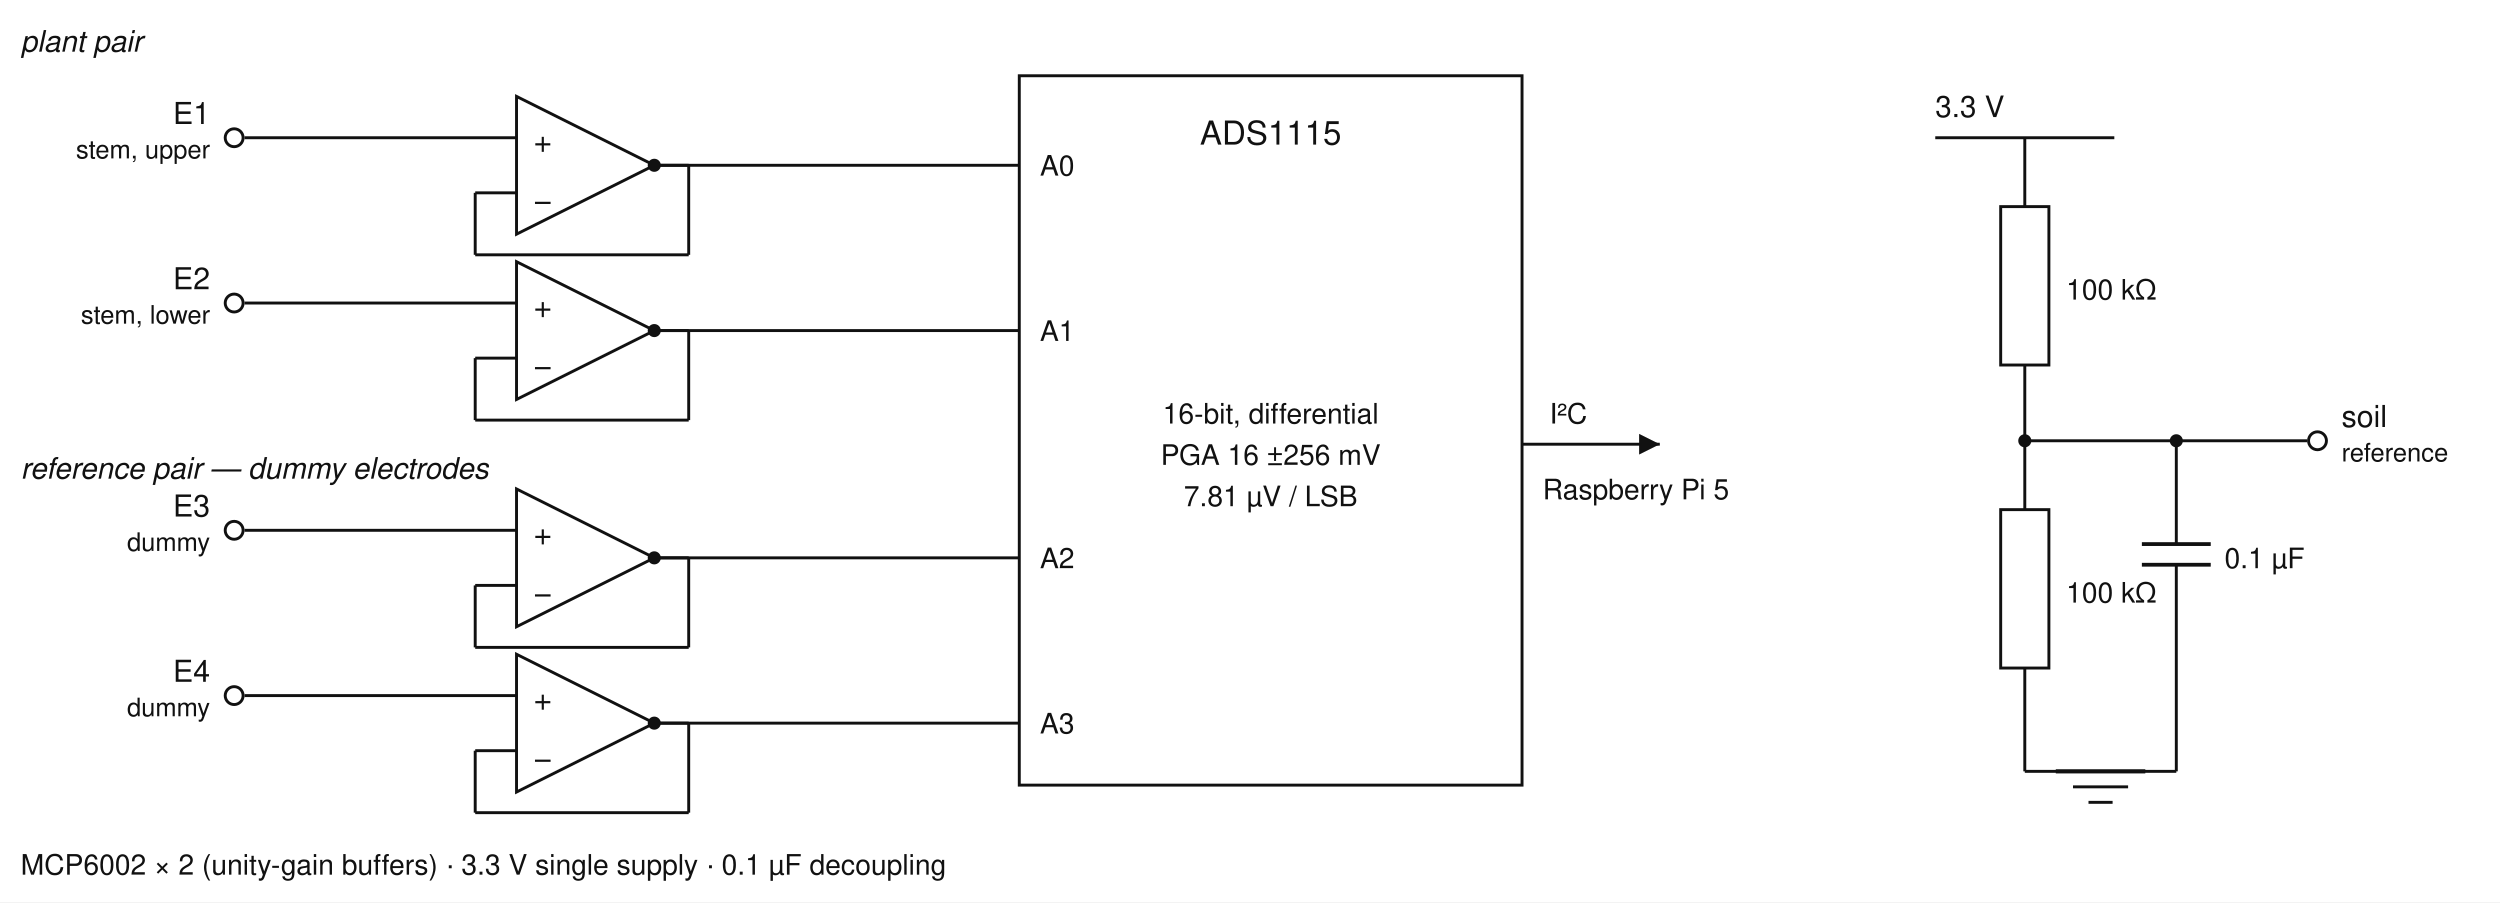
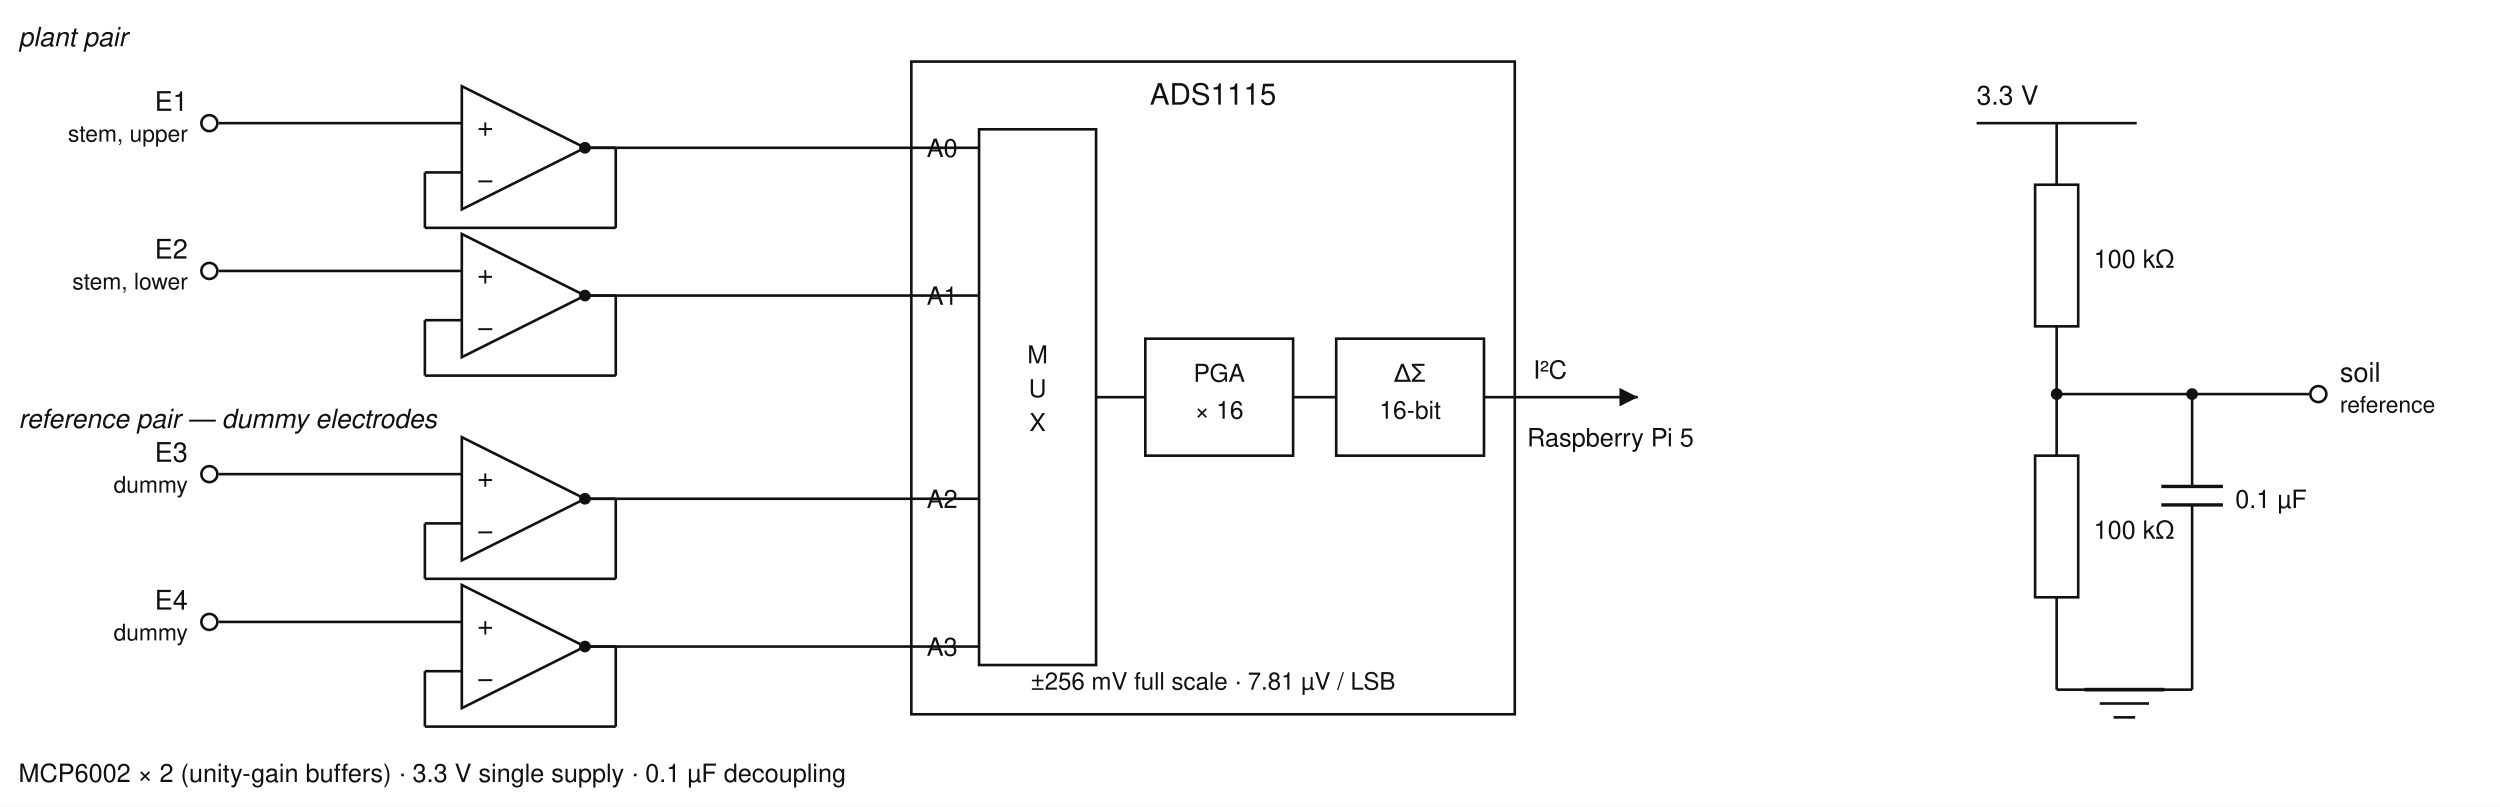
- <svg xmlns="http://www.w3.org/2000/svg" viewBox="0 0 726 262" role="img" aria-label="DC-coupled front end with reference channel">
-   <rect x="0" y="0" width="726" height="262" fill="#ffffff" />
+ <svg xmlns="http://www.w3.org/2000/svg" viewBox="0 0 812 262" role="img" aria-label="DC-coupled front end with reference channel">
+   <rect x="0" y="0" width="812" height="262" fill="#ffffff" />
  <g font-family="'Helvetica Neue',Helvetica,Arial,'Malgun Gothic',sans-serif" fill="#111111">
    <circle cx="68.0" cy="40.0" r="2.6" fill="#fff" stroke="#111111" stroke-width="0.85" />
    <line x1="71.0" y1="40.0" x2="150.0" y2="40.0" stroke="#111111" stroke-width="0.85" />
    <path d="M150,28 L150,68 L190,48 Z" fill="none" stroke="#111111" stroke-width="0.85" />
    <text x="155.0" y="44.0" font-size="9" fill="#111111" text-anchor="start">+</text>
    <text x="155.0" y="61.0" font-size="9" fill="#111111" text-anchor="start">−</text>
    <line x1="190.0" y1="48.0" x2="200.0" y2="48.0" stroke="#111111" stroke-width="0.85" />
    <line x1="200.0" y1="48.0" x2="200.0" y2="74.0" stroke="#111111" stroke-width="0.85" />
    <line x1="200.0" y1="74.0" x2="138.0" y2="74.0" stroke="#111111" stroke-width="0.85" />
    <line x1="138.0" y1="74.0" x2="138.0" y2="56.0" stroke="#111111" stroke-width="0.85" />
    <line x1="138.0" y1="56.0" x2="150.0" y2="56.0" stroke="#111111" stroke-width="0.85" />
    <circle cx="190.0" cy="48.0" r="1.9" fill="#111111" />
    <line x1="190.0" y1="48.0" x2="296.0" y2="48.0" stroke="#111111" stroke-width="0.85" />
    <text x="61.0" y="36.0" font-size="8.8" fill="#111111" text-anchor="end">E1</text>
    <text x="61.0" y="46.0" font-size="7.4" fill="#111111" text-anchor="end">stem, upper</text>
    <circle cx="68.0" cy="88.0" r="2.6" fill="#fff" stroke="#111111" stroke-width="0.85" />
    <line x1="71.0" y1="88.0" x2="150.0" y2="88.0" stroke="#111111" stroke-width="0.85" />
    <path d="M150,76 L150,116 L190,96 Z" fill="none" stroke="#111111" stroke-width="0.85" />
    <text x="155.0" y="92.0" font-size="9" fill="#111111" text-anchor="start">+</text>
    <text x="155.0" y="109.0" font-size="9" fill="#111111" text-anchor="start">−</text>
    <line x1="190.0" y1="96.0" x2="200.0" y2="96.0" stroke="#111111" stroke-width="0.85" />
    <line x1="200.0" y1="96.0" x2="200.0" y2="122.0" stroke="#111111" stroke-width="0.85" />
    <line x1="200.0" y1="122.0" x2="138.0" y2="122.0" stroke="#111111" stroke-width="0.85" />
    <line x1="138.0" y1="122.0" x2="138.0" y2="104.0" stroke="#111111" stroke-width="0.85" />
    <line x1="138.0" y1="104.0" x2="150.0" y2="104.0" stroke="#111111" stroke-width="0.85" />
    <circle cx="190.0" cy="96.0" r="1.9" fill="#111111" />
    <line x1="190.0" y1="96.0" x2="296.0" y2="96.0" stroke="#111111" stroke-width="0.85" />
    <text x="61.0" y="84.0" font-size="8.8" fill="#111111" text-anchor="end">E2</text>
    <text x="61.0" y="94.0" font-size="7.4" fill="#111111" text-anchor="end">stem, lower</text>
    <circle cx="68.0" cy="154.0" r="2.6" fill="#fff" stroke="#111111" stroke-width="0.85" />
    <line x1="71.0" y1="154.0" x2="150.0" y2="154.0" stroke="#111111" stroke-width="0.85" />
    <path d="M150,142 L150,182 L190,162 Z" fill="none" stroke="#111111" stroke-width="0.85" />
    <text x="155.0" y="158.0" font-size="9" fill="#111111" text-anchor="start">+</text>
    <text x="155.0" y="175.0" font-size="9" fill="#111111" text-anchor="start">−</text>
    <line x1="190.0" y1="162.0" x2="200.0" y2="162.0" stroke="#111111" stroke-width="0.85" />
    <line x1="200.0" y1="162.0" x2="200.0" y2="188.0" stroke="#111111" stroke-width="0.85" />
    <line x1="200.0" y1="188.0" x2="138.0" y2="188.0" stroke="#111111" stroke-width="0.85" />
    <line x1="138.0" y1="188.0" x2="138.0" y2="170.0" stroke="#111111" stroke-width="0.85" />
    <line x1="138.0" y1="170.0" x2="150.0" y2="170.0" stroke="#111111" stroke-width="0.85" />
    <circle cx="190.0" cy="162.0" r="1.9" fill="#111111" />
    <line x1="190.0" y1="162.0" x2="296.0" y2="162.0" stroke="#111111" stroke-width="0.85" />
    <text x="61.0" y="150.0" font-size="8.8" fill="#111111" text-anchor="end">E3</text>
    <text x="61.0" y="160.0" font-size="7.4" fill="#111111" text-anchor="end">dummy</text>
    <circle cx="68.0" cy="202.0" r="2.6" fill="#fff" stroke="#111111" stroke-width="0.85" />
    <line x1="71.0" y1="202.0" x2="150.0" y2="202.0" stroke="#111111" stroke-width="0.85" />
    <path d="M150,190 L150,230 L190,210 Z" fill="none" stroke="#111111" stroke-width="0.85" />
    <text x="155.0" y="206.0" font-size="9" fill="#111111" text-anchor="start">+</text>
    <text x="155.0" y="223.0" font-size="9" fill="#111111" text-anchor="start">−</text>
    <line x1="190.0" y1="210.0" x2="200.0" y2="210.0" stroke="#111111" stroke-width="0.85" />
    <line x1="200.0" y1="210.0" x2="200.0" y2="236.0" stroke="#111111" stroke-width="0.85" />
    <line x1="200.0" y1="236.0" x2="138.0" y2="236.0" stroke="#111111" stroke-width="0.85" />
    <line x1="138.0" y1="236.0" x2="138.0" y2="218.0" stroke="#111111" stroke-width="0.85" />
    <line x1="138.0" y1="218.0" x2="150.0" y2="218.0" stroke="#111111" stroke-width="0.85" />
    <circle cx="190.0" cy="210.0" r="1.9" fill="#111111" />
    <line x1="190.0" y1="210.0" x2="296.0" y2="210.0" stroke="#111111" stroke-width="0.85" />
    <text x="61.0" y="198.0" font-size="8.8" fill="#111111" text-anchor="end">E4</text>
    <text x="61.0" y="208.0" font-size="7.4" fill="#111111" text-anchor="end">dummy</text>
    <text x="6.0" y="15.0" font-size="8.6" fill="#111111" text-anchor="start" font-style="italic">plant pair</text>
    <text x="6.0" y="139.0" font-size="8.6" fill="#111111" text-anchor="start" font-style="italic">reference pair — dummy electrodes</text>
-     <rect x="296" y="22" width="146" height="206" fill="none" stroke="#111111" stroke-width="0.85" />
-     <text x="369.0" y="42.0" font-size="9.6" fill="#111111" text-anchor="middle">ADS1115</text>
-     <text x="302.0" y="51.0" font-size="8.2" fill="#111111" text-anchor="start">A0</text>
-     <text x="302.0" y="99.0" font-size="8.2" fill="#111111" text-anchor="start">A1</text>
-     <text x="302.0" y="165.0" font-size="8.2" fill="#111111" text-anchor="start">A2</text>
-     <text x="302.0" y="213.0" font-size="8.2" fill="#111111" text-anchor="start">A3</text>
-     <text x="369.0" y="123.0" font-size="8.2" fill="#111111" text-anchor="middle">16-bit, differential</text>
-     <text x="369.0" y="135.0" font-size="8.2" fill="#111111" text-anchor="middle">PGA 16   ±256 mV</text>
-     <text x="369.0" y="147.0" font-size="8.2" fill="#111111" text-anchor="middle">7.81 µV / LSB</text>
-     <line x1="442.0" y1="129.0" x2="482.0" y2="129.0" stroke="#111111" stroke-width="0.85" />
-     <path d="M476,126 L482,129 L476,132 Z" fill="#111111" />
-     <text x="450.0" y="123.0" font-size="8.2" fill="#111111" text-anchor="start">I²C</text>
-     <text x="448.0" y="145.0" font-size="8.2" fill="#111111" text-anchor="start">Raspberry Pi 5</text>
-     <line x1="562.0" y1="40.0" x2="614.0" y2="40.0" stroke="#111111" stroke-width="0.85" />
-     <text x="562.0" y="34.0" font-size="8.6" fill="#111111" text-anchor="start">3.3 V</text>
-     <line x1="588.0" y1="40.0" x2="588.0" y2="60.0" stroke="#111111" stroke-width="0.85" />
-     <rect x="581" y="60" width="14" height="46" fill="none" stroke="#111111" stroke-width="0.85" />
-     <text x="600.0" y="87.0" font-size="8.2" fill="#111111" text-anchor="start">100 kΩ</text>
-     <rect x="581" y="148" width="14" height="46" fill="none" stroke="#111111" stroke-width="0.85" />
-     <text x="600.0" y="175.0" font-size="8.2" fill="#111111" text-anchor="start">100 kΩ</text>
-     <line x1="588.0" y1="106.0" x2="588.0" y2="148.0" stroke="#111111" stroke-width="0.85" />
-     <line x1="588.0" y1="194.0" x2="588.0" y2="224.0" stroke="#111111" stroke-width="0.85" />
-     <circle cx="588.0" cy="128.0" r="1.9" fill="#111111" />
-     <line x1="588.0" y1="128.0" x2="670.0" y2="128.0" stroke="#111111" stroke-width="0.85" />
-     <circle cx="673.0" cy="128.0" r="2.6" fill="#fff" stroke="#111111" stroke-width="0.85" />
-     <text x="680.0" y="124.0" font-size="8.8" fill="#111111" text-anchor="start">soil</text>
-     <text x="680.0" y="134.0" font-size="7.4" fill="#111111" text-anchor="start">reference</text>
-     <circle cx="632.0" cy="128.0" r="1.9" fill="#111111" />
-     <line x1="632.0" y1="128.0" x2="632.0" y2="158.0" stroke="#111111" stroke-width="0.85" />
-     <line x1="622" y1="158" x2="642" y2="158" stroke="#111111" stroke-width="1.1" />
-     <line x1="622" y1="164" x2="642" y2="164" stroke="#111111" stroke-width="1.1" />
-     <text x="646.0" y="165.0" font-size="8.2" fill="#111111" text-anchor="start">0.1 µF</text>
-     <line x1="632.0" y1="164.0" x2="632.0" y2="224.0" stroke="#111111" stroke-width="0.85" />
-     <line x1="588.0" y1="224.0" x2="632.0" y2="224.0" stroke="#111111" stroke-width="0.85" />
-     <line x1="597.0" y1="224.0" x2="623.0" y2="224.0" stroke="#111111" stroke-width="1.2" />
-     <line x1="602.0" y1="228.5" x2="618.0" y2="228.5" stroke="#111111" stroke-width="0.85" />
-     <line x1="606.5" y1="233.0" x2="613.5" y2="233.0" stroke="#111111" stroke-width="0.85" />
+     <rect x="296" y="20" width="196" height="212" fill="none" stroke="#111111" stroke-width="0.85" />
+     <text x="394.0" y="34.0" font-size="9.6" fill="#111111" text-anchor="middle">ADS1115</text>
+     <rect x="318" y="42" width="38" height="174" fill="none" stroke="#111111" stroke-width="0.85" />
+     <text x="337.0" y="118.0" font-size="8" fill="#111111" text-anchor="middle">M</text>
+     <text x="337.0" y="129.0" font-size="8" fill="#111111" text-anchor="middle">U</text>
+     <text x="337.0" y="140.0" font-size="8" fill="#111111" text-anchor="middle">X</text>
+     <text x="301.0" y="51.0" font-size="8.2" fill="#111111" text-anchor="start">A0</text>
+     <line x1="296.0" y1="48.0" x2="318.0" y2="48.0" stroke="#111111" stroke-width="0.85" />
+     <text x="301.0" y="99.0" font-size="8.2" fill="#111111" text-anchor="start">A1</text>
+     <line x1="296.0" y1="96.0" x2="318.0" y2="96.0" stroke="#111111" stroke-width="0.85" />
+     <text x="301.0" y="165.0" font-size="8.2" fill="#111111" text-anchor="start">A2</text>
+     <line x1="296.0" y1="162.0" x2="318.0" y2="162.0" stroke="#111111" stroke-width="0.85" />
+     <text x="301.0" y="213.0" font-size="8.2" fill="#111111" text-anchor="start">A3</text>
+     <line x1="296.0" y1="210.0" x2="318.0" y2="210.0" stroke="#111111" stroke-width="0.85" />
+     <rect x="372" y="110" width="48" height="38" fill="none" stroke="#111111" stroke-width="0.85" />
+     <text x="396.0" y="124.0" font-size="8" fill="#111111" text-anchor="middle">PGA</text>
+     <text x="396.0" y="136.0" font-size="8" fill="#111111" text-anchor="middle">× 16</text>
+     <line x1="356.0" y1="129.0" x2="372.0" y2="129.0" stroke="#111111" stroke-width="0.85" />
+     <rect x="434" y="110" width="48" height="38" fill="none" stroke="#111111" stroke-width="0.85" />
+     <text x="458.0" y="124.0" font-size="8" fill="#111111" text-anchor="middle">ΔΣ</text>
+     <text x="458.0" y="136.0" font-size="8" fill="#111111" text-anchor="middle">16-bit</text>
+     <line x1="420.0" y1="129.0" x2="434.0" y2="129.0" stroke="#111111" stroke-width="0.85" />
+     <text x="394.0" y="224.0" font-size="7.8" fill="#111111" text-anchor="middle">±256 mV full scale · 7.81 µV / LSB</text>
+     <line x1="482.0" y1="129.0" x2="532.0" y2="129.0" stroke="#111111" stroke-width="0.85" />
+     <path d="M526,126 L532,129 L526,132 Z" fill="#111111" />
+     <text x="498.0" y="123.0" font-size="8.2" fill="#111111" text-anchor="start">I²C</text>
+     <text x="496.0" y="145.0" font-size="8.2" fill="#111111" text-anchor="start">Raspberry Pi 5</text>
+     <line x1="642.0" y1="40.0" x2="694.0" y2="40.0" stroke="#111111" stroke-width="0.85" />
+     <text x="642.0" y="34.0" font-size="8.6" fill="#111111" text-anchor="start">3.3 V</text>
+     <line x1="668.0" y1="40.0" x2="668.0" y2="60.0" stroke="#111111" stroke-width="0.85" />
+     <rect x="661" y="60" width="14" height="46" fill="none" stroke="#111111" stroke-width="0.85" />
+     <text x="680.0" y="87.0" font-size="8.2" fill="#111111" text-anchor="start">100 kΩ</text>
+     <rect x="661" y="148" width="14" height="46" fill="none" stroke="#111111" stroke-width="0.85" />
+     <text x="680.0" y="175.0" font-size="8.2" fill="#111111" text-anchor="start">100 kΩ</text>
+     <line x1="668.0" y1="106.0" x2="668.0" y2="148.0" stroke="#111111" stroke-width="0.85" />
+     <line x1="668.0" y1="194.0" x2="668.0" y2="224.0" stroke="#111111" stroke-width="0.85" />
+     <circle cx="668.0" cy="128.0" r="1.9" fill="#111111" />
+     <line x1="668.0" y1="128.0" x2="750.0" y2="128.0" stroke="#111111" stroke-width="0.85" />
+     <circle cx="753.0" cy="128.0" r="2.6" fill="#fff" stroke="#111111" stroke-width="0.85" />
+     <text x="760.0" y="124.0" font-size="8.8" fill="#111111" text-anchor="start">soil</text>
+     <text x="760.0" y="134.0" font-size="7.4" fill="#111111" text-anchor="start">reference</text>
+     <circle cx="712.0" cy="128.0" r="1.9" fill="#111111" />
+     <line x1="712.0" y1="128.0" x2="712.0" y2="158.0" stroke="#111111" stroke-width="0.85" />
+     <line x1="702" y1="158" x2="722" y2="158" stroke="#111111" stroke-width="1.1" />
+     <line x1="702" y1="164" x2="722" y2="164" stroke="#111111" stroke-width="1.1" />
+     <text x="726.0" y="165.0" font-size="8.2" fill="#111111" text-anchor="start">0.1 µF</text>
+     <line x1="712.0" y1="164.0" x2="712.0" y2="224.0" stroke="#111111" stroke-width="0.85" />
+     <line x1="668.0" y1="224.0" x2="712.0" y2="224.0" stroke="#111111" stroke-width="0.85" />
+     <line x1="677.0" y1="224.0" x2="703.0" y2="224.0" stroke="#111111" stroke-width="1.2" />
+     <line x1="682.0" y1="228.5" x2="698.0" y2="228.5" stroke="#111111" stroke-width="0.85" />
+     <line x1="686.5" y1="233.0" x2="693.5" y2="233.0" stroke="#111111" stroke-width="0.85" />
    <text x="6.0" y="254.0" font-size="8.2" fill="#111111" text-anchor="start">MCP6002 × 2 (unity-gain buffers) · 3.3 V single supply · 0.1 µF decoupling</text>
  </g>
</svg>
